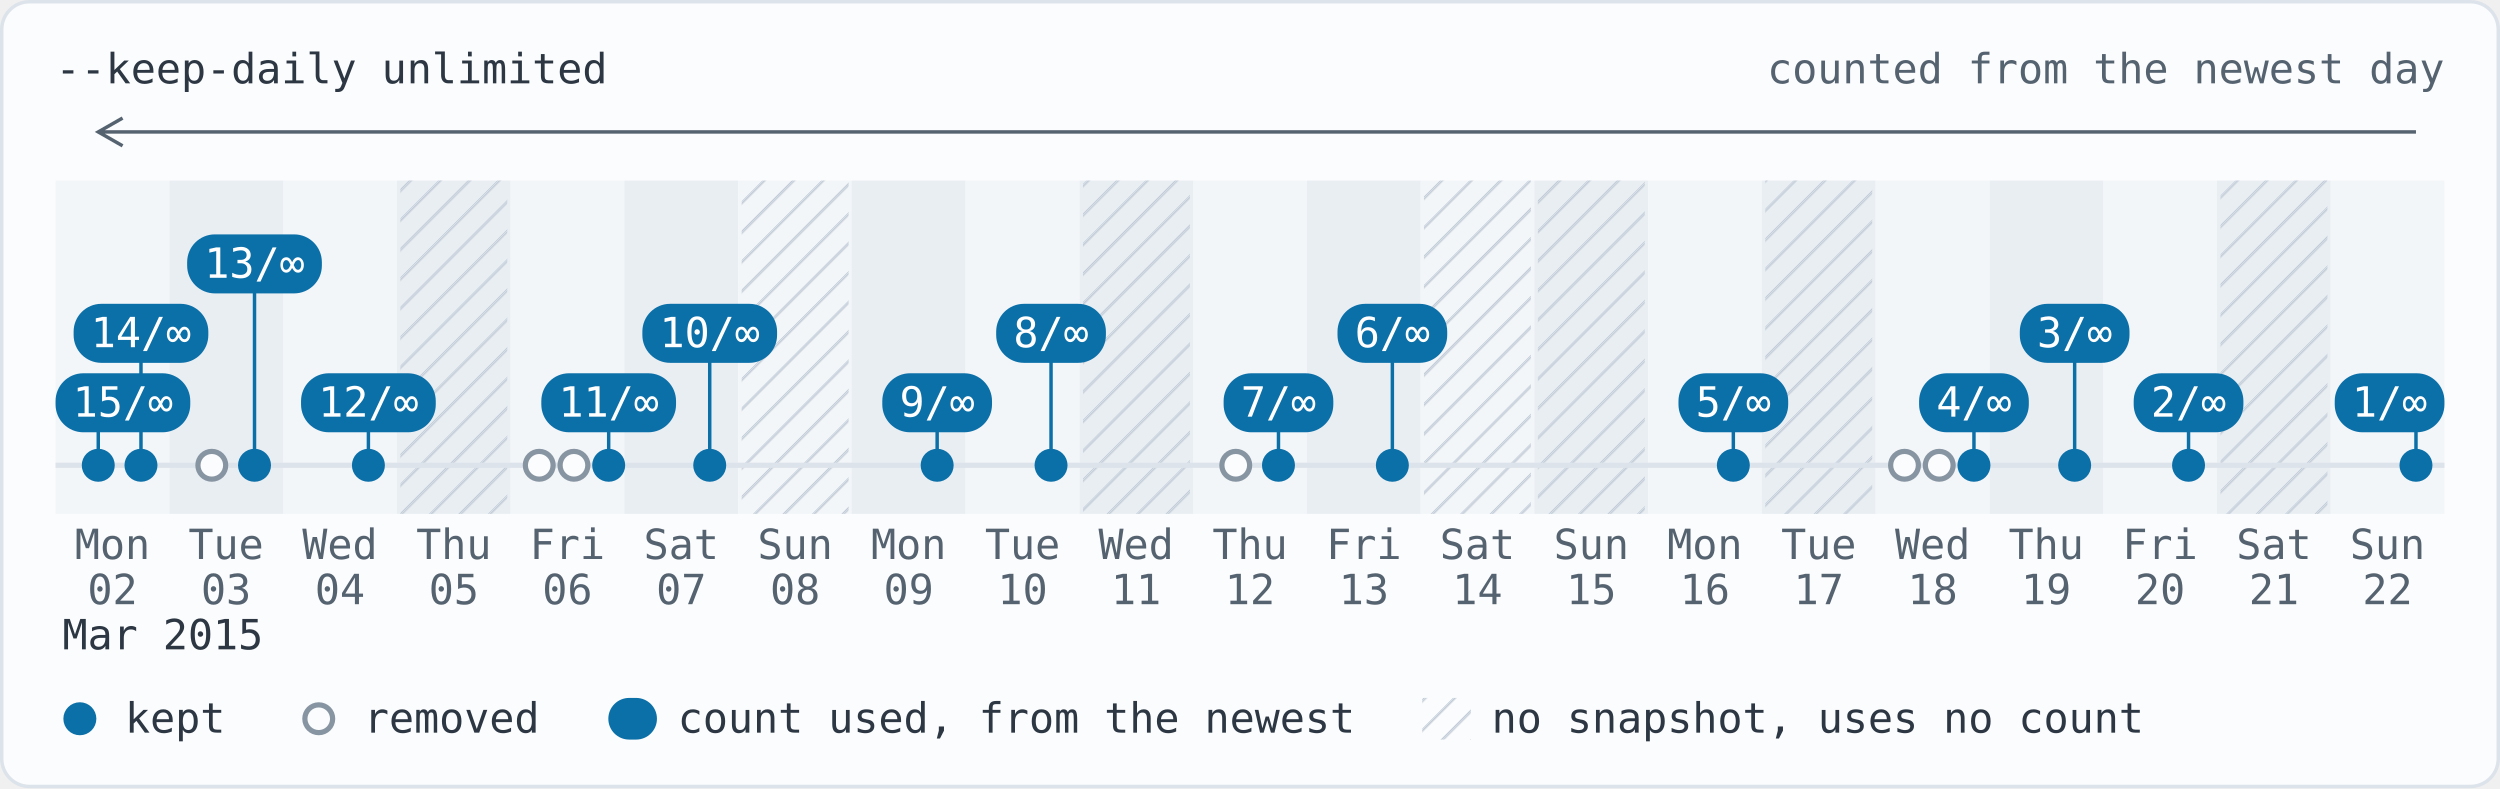
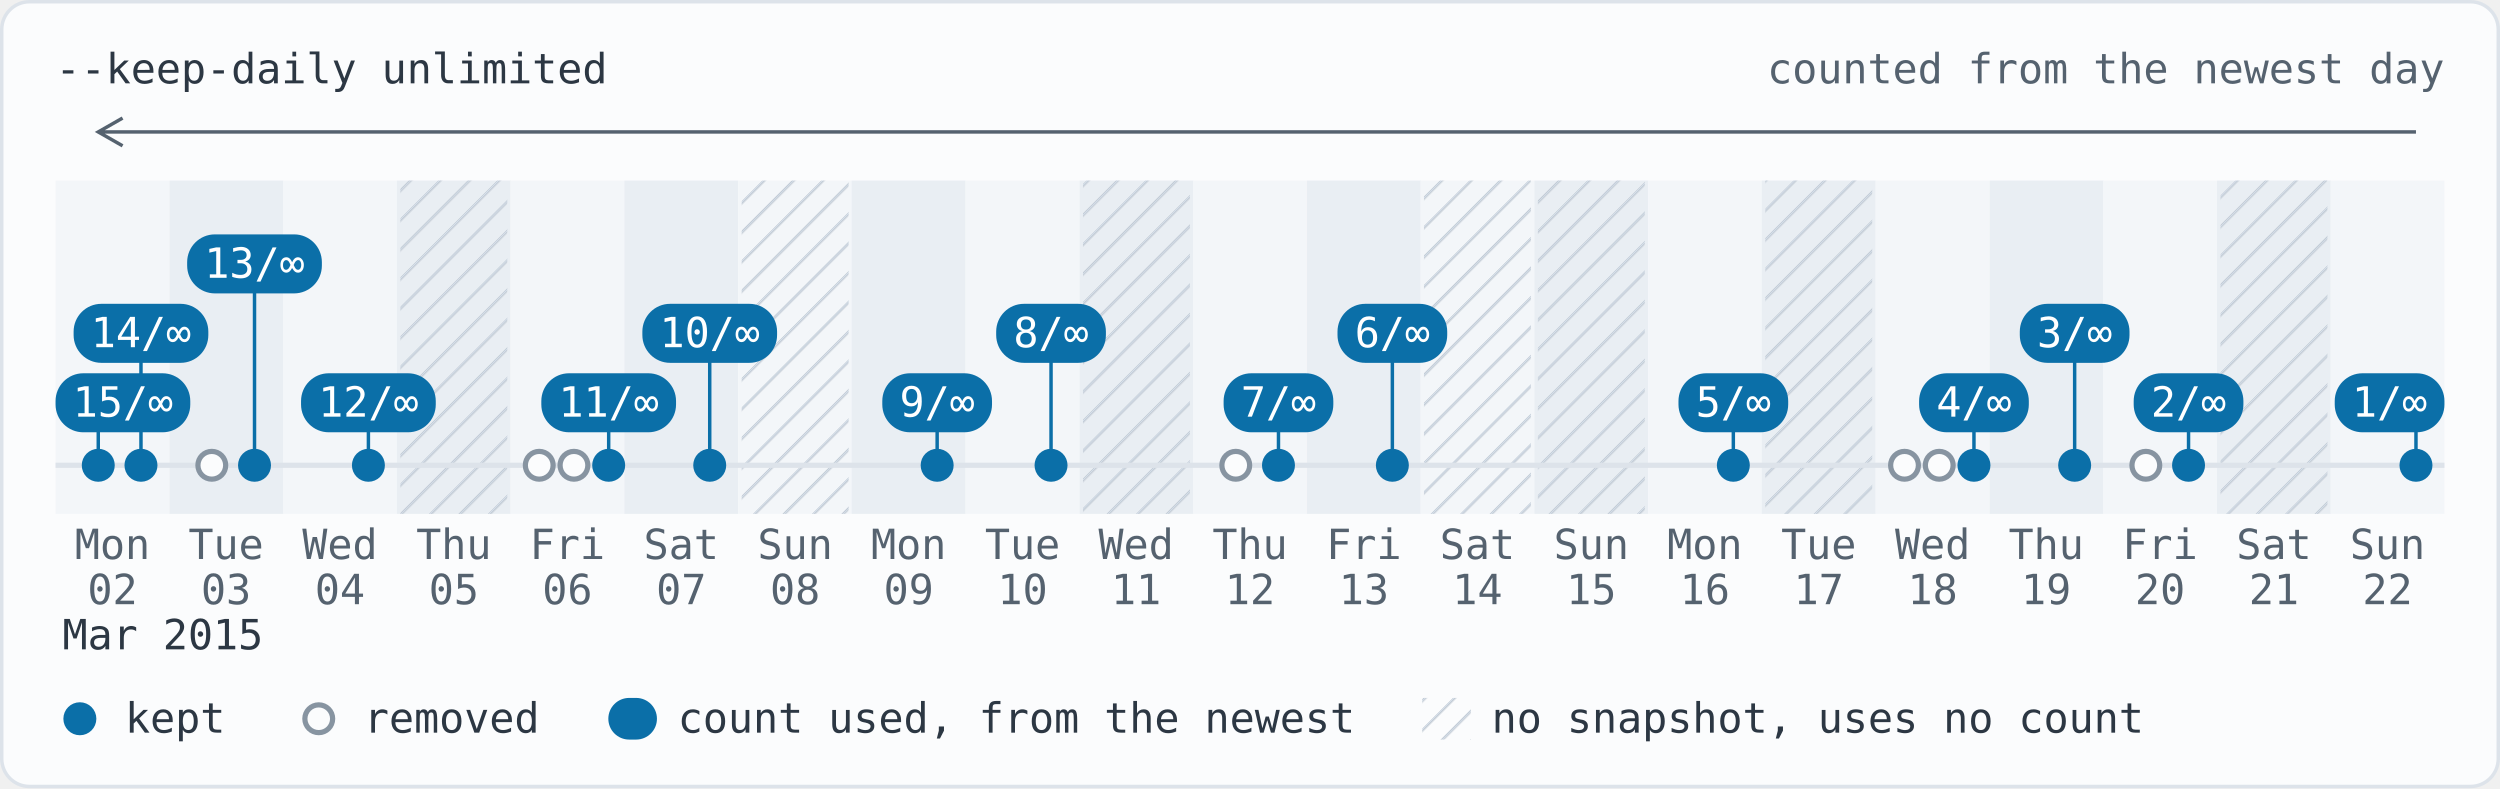
<svg xmlns="http://www.w3.org/2000/svg" viewBox="0 0 720.0 227.0" width="720.0" height="227.0" role="img">
  <style>
text { font-family: ui-monospace, SFMono-Regular, Menlo, Consolas, monospace; font-size: 12px; fill: #2c3743; }
.muted { fill: #55626f; }
.bg { fill: #fbfcfd; stroke: #dde3ea; }
.band, .lane { fill: #f3f6f9; }
.band2 { fill: #e9eef3; }
.fade { fill: #fbfcfd; opacity: 0.65; }
.axis, .sep { stroke: #dde3ea; stroke-width: 1.5; }
.kept { fill: #0b6fa8; stroke: #0b6fa8; stroke-width: 1.5; }
.removed { fill: #fbfcfd; stroke: #8794a1; stroke-width: 1.5; }
.snap { fill: #8794a1; }
.pill { fill: #0b6fa8; }
.on-pill { fill: #ffffff; }
.lead { stroke: #0b6fa8; stroke-width: 1; }
.arrow { stroke: #55626f; fill: none; }
.win { fill: #0b6fa8; fill-opacity: 0.1; stroke: #0b6fa8; stroke-width: 1.5; stroke-dasharray: 5 4; }
.hatch { fill: url(#hatch); }
.hatch-line { stroke: #c3ccd6; stroke-width: 1.5; }
@media (prefers-color-scheme: dark) {
  text { fill: #b4c0cd; }
  .muted { fill: #93a0ae; }
  .bg { fill: #0a0e13; stroke: #232b35; }
  .band, .lane { fill: #10161c; }
  .band2 { fill: #161d25; }
  .fade { fill: #0a0e13; }
  .axis, .sep { stroke: #232b35; }
  .kept { fill: #8be4f5; stroke: #8be4f5; }
  .removed { fill: #0a0e13; stroke: #6b7785; }
  .snap { fill: #6b7785; }
  .pill { fill: #8be4f5; }
  .on-pill { fill: #0a0e13; }
  .lead { stroke: #8be4f5; }
  .arrow { stroke: #93a0ae; }
  .win { fill: #8be4f5; stroke: #8be4f5; }
  .hatch-line { stroke: #3a4552; }
}
</style>
  <defs>
    <pattern id="hatch" width="6" height="6" patternUnits="userSpaceOnUse" patternTransform="rotate(45)">
      <line x1="0" y1="0" x2="0" y2="6" class="hatch-line" />
    </pattern>
  </defs>
  <rect x="0.5" y="0.5" width="719.0" height="226.0" rx="8" class="bg" />
  <text x="16.0" y="24.0" class="" text-anchor="start">--keep-daily unlimited</text>
  <text x="704.0" y="24.0" class="muted" text-anchor="end">counted from the newest day</text>
  <path d="M 695.8 38 H 28.3 m 7 -4 l -7 4 l 7 4" class="arrow" />
  <rect x="16.0" y="52.0" width="32.8" height="96.0" class="band" />
  <rect x="48.8" y="52.0" width="32.8" height="96.0" class="band2" />
  <rect x="81.5" y="52.0" width="32.8" height="96.0" class="band" />
  <rect x="114.3" y="52.0" width="32.8" height="96.0" class="band2" />
  <rect x="147.0" y="52.0" width="32.8" height="96.0" class="band" />
  <rect x="179.8" y="52.0" width="32.8" height="96.0" class="band2" />
  <rect x="212.6" y="52.0" width="32.8" height="96.0" class="band" />
  <rect x="245.3" y="52.0" width="32.8" height="96.0" class="band2" />
  <rect x="278.1" y="52.0" width="32.8" height="96.0" class="band" />
  <rect x="310.9" y="52.0" width="32.8" height="96.0" class="band2" />
  <rect x="343.6" y="52.0" width="32.8" height="96.0" class="band" />
  <rect x="376.4" y="52.0" width="32.8" height="96.0" class="band2" />
  <rect x="409.1" y="52.0" width="32.8" height="96.0" class="band" />
  <rect x="441.9" y="52.0" width="32.8" height="96.0" class="band2" />
  <rect x="474.7" y="52.0" width="32.8" height="96.0" class="band" />
  <rect x="507.4" y="52.0" width="32.8" height="96.0" class="band2" />
  <rect x="540.2" y="52.0" width="32.8" height="96.0" class="band" />
  <rect x="573.0" y="52.0" width="32.8" height="96.0" class="band2" />
  <rect x="605.7" y="52.0" width="32.8" height="96.0" class="band" />
  <rect x="638.5" y="52.0" width="32.8" height="96.0" class="band2" />
  <rect x="671.2" y="52.0" width="32.8" height="96.0" class="band" />
  <rect x="115.3" y="52.0" width="30.8" height="96.0" class="hatch" />
  <rect x="213.6" y="52.0" width="30.8" height="96.0" class="hatch" />
  <rect x="311.9" y="52.0" width="30.8" height="96.0" class="hatch" />
  <rect x="410.1" y="52.0" width="30.8" height="96.0" class="hatch" />
  <rect x="442.9" y="52.0" width="30.8" height="96.0" class="hatch" />
  <rect x="508.4" y="52.0" width="30.8" height="96.0" class="hatch" />
  <rect x="639.5" y="52.0" width="30.8" height="96.0" class="hatch" />
  <line x1="16.0" y1="134.0" x2="704.0" y2="134.0" class="axis" />
  <circle cx="695.8" cy="134.0" r="4.0" class="kept" />
  <circle cx="630.3" cy="134.0" r="4.0" class="kept" />
+   <circle cx="618.0" cy="134.0" r="4.0" class="removed" />
  <circle cx="597.5" cy="134.0" r="4.0" class="kept" />
  <circle cx="568.5" cy="134.0" r="4.0" class="kept" />
  <circle cx="558.5" cy="134.0" r="4.0" class="removed" />
  <circle cx="548.5" cy="134.0" r="4.0" class="removed" />
  <circle cx="499.2" cy="134.0" r="4.0" class="kept" />
  <circle cx="401.0" cy="134.0" r="4.0" class="kept" />
  <circle cx="368.2" cy="134.0" r="4.0" class="kept" />
  <circle cx="355.9" cy="134.0" r="4.0" class="removed" />
  <circle cx="302.7" cy="134.0" r="4.0" class="kept" />
  <circle cx="269.9" cy="134.0" r="4.0" class="kept" />
  <circle cx="204.4" cy="134.0" r="4.0" class="kept" />
  <circle cx="175.3" cy="134.0" r="4.0" class="kept" />
  <circle cx="165.3" cy="134.0" r="4.0" class="removed" />
  <circle cx="155.3" cy="134.0" r="4.0" class="removed" />
  <circle cx="106.1" cy="134.0" r="4.0" class="kept" />
  <circle cx="73.3" cy="134.0" r="4.0" class="kept" />
  <circle cx="61.0" cy="134.0" r="4.0" class="removed" />
  <circle cx="40.6" cy="134.0" r="4.0" class="kept" />
  <circle cx="28.3" cy="134.0" r="4.0" class="kept" />
  <line x1="695.8" y1="116.0" x2="695.8" y2="130.0" class="lead" />
  <rect x="672.4" y="107.5" width="31.6" height="17.0" rx="8" class="pill" />
  <text x="688.2" y="120.0" class="on-pill" text-anchor="middle">1/∞</text>
  <line x1="630.3" y1="116.0" x2="630.3" y2="130.0" class="lead" />
  <rect x="614.5" y="107.5" width="31.6" height="17.0" rx="8" class="pill" />
  <text x="630.3" y="120.0" class="on-pill" text-anchor="middle">2/∞</text>
  <line x1="597.5" y1="96.0" x2="597.5" y2="130.0" class="lead" />
  <rect x="581.7" y="87.5" width="31.6" height="17.0" rx="8" class="pill" />
  <text x="597.5" y="100.0" class="on-pill" text-anchor="middle">3/∞</text>
  <line x1="568.5" y1="116.0" x2="568.5" y2="130.0" class="lead" />
  <rect x="552.7" y="107.5" width="31.6" height="17.0" rx="8" class="pill" />
  <text x="568.5" y="120.0" class="on-pill" text-anchor="middle">4/∞</text>
  <line x1="499.2" y1="116.0" x2="499.2" y2="130.0" class="lead" />
  <rect x="483.4" y="107.5" width="31.6" height="17.0" rx="8" class="pill" />
  <text x="499.2" y="120.0" class="on-pill" text-anchor="middle">5/∞</text>
  <line x1="401.0" y1="96.0" x2="401.0" y2="130.0" class="lead" />
  <rect x="385.2" y="87.5" width="31.6" height="17.0" rx="8" class="pill" />
  <text x="401.0" y="100.0" class="on-pill" text-anchor="middle">6/∞</text>
  <line x1="368.2" y1="116.0" x2="368.2" y2="130.0" class="lead" />
  <rect x="352.4" y="107.5" width="31.6" height="17.0" rx="8" class="pill" />
  <text x="368.2" y="120.0" class="on-pill" text-anchor="middle">7/∞</text>
  <line x1="302.7" y1="96.0" x2="302.7" y2="130.0" class="lead" />
  <rect x="286.9" y="87.5" width="31.6" height="17.0" rx="8" class="pill" />
  <text x="302.7" y="100.0" class="on-pill" text-anchor="middle">8/∞</text>
  <line x1="269.9" y1="116.0" x2="269.9" y2="130.0" class="lead" />
  <rect x="254.1" y="107.5" width="31.6" height="17.0" rx="8" class="pill" />
  <text x="269.9" y="120.0" class="on-pill" text-anchor="middle">9/∞</text>
  <line x1="204.4" y1="96.0" x2="204.4" y2="130.0" class="lead" />
  <rect x="185.0" y="87.5" width="38.8" height="17.0" rx="8" class="pill" />
  <text x="204.4" y="100.0" class="on-pill" text-anchor="middle">10/∞</text>
  <line x1="175.3" y1="116.0" x2="175.3" y2="130.0" class="lead" />
  <rect x="155.9" y="107.5" width="38.8" height="17.0" rx="8" class="pill" />
  <text x="175.3" y="120.0" class="on-pill" text-anchor="middle">11/∞</text>
  <line x1="106.1" y1="116.0" x2="106.1" y2="130.0" class="lead" />
  <rect x="86.7" y="107.5" width="38.8" height="17.0" rx="8" class="pill" />
  <text x="106.1" y="120.0" class="on-pill" text-anchor="middle">12/∞</text>
  <line x1="73.3" y1="76.0" x2="73.3" y2="130.0" class="lead" />
  <rect x="53.9" y="67.5" width="38.8" height="17.0" rx="8" class="pill" />
  <text x="73.3" y="80.0" class="on-pill" text-anchor="middle">13/∞</text>
  <line x1="40.6" y1="96.0" x2="40.6" y2="130.0" class="lead" />
  <rect x="21.2" y="87.5" width="38.8" height="17.0" rx="8" class="pill" />
  <text x="40.6" y="100.0" class="on-pill" text-anchor="middle">14/∞</text>
  <line x1="28.3" y1="116.0" x2="28.3" y2="130.0" class="lead" />
  <rect x="16.0" y="107.5" width="38.8" height="17.0" rx="8" class="pill" />
  <text x="35.4" y="120.0" class="on-pill" text-anchor="middle">15/∞</text>
  <text x="32.4" y="161.0" class="muted" text-anchor="middle">Mon</text>
  <text x="32.4" y="174.0" class="muted" text-anchor="middle">02</text>
  <text x="18.0" y="187.0" class="" text-anchor="start">Mar 2015</text>
  <text x="65.1" y="161.0" class="muted" text-anchor="middle">Tue</text>
  <text x="65.1" y="174.0" class="muted" text-anchor="middle">03</text>
  <text x="97.9" y="161.0" class="muted" text-anchor="middle">Wed</text>
  <text x="97.9" y="174.0" class="muted" text-anchor="middle">04</text>
  <text x="130.7" y="161.0" class="muted" text-anchor="middle">Thu</text>
  <text x="130.7" y="174.0" class="muted" text-anchor="middle">05</text>
  <text x="163.4" y="161.0" class="muted" text-anchor="middle">Fri</text>
  <text x="163.4" y="174.0" class="muted" text-anchor="middle">06</text>
  <text x="196.2" y="161.0" class="muted" text-anchor="middle">Sat</text>
  <text x="196.2" y="174.0" class="muted" text-anchor="middle">07</text>
  <text x="229.0" y="161.0" class="muted" text-anchor="middle">Sun</text>
  <text x="229.0" y="174.0" class="muted" text-anchor="middle">08</text>
  <text x="261.7" y="161.0" class="muted" text-anchor="middle">Mon</text>
  <text x="261.7" y="174.0" class="muted" text-anchor="middle">09</text>
  <text x="294.5" y="161.0" class="muted" text-anchor="middle">Tue</text>
  <text x="294.5" y="174.0" class="muted" text-anchor="middle">10</text>
  <text x="327.2" y="161.0" class="muted" text-anchor="middle">Wed</text>
  <text x="327.2" y="174.0" class="muted" text-anchor="middle">11</text>
  <text x="360.0" y="161.0" class="muted" text-anchor="middle">Thu</text>
  <text x="360.0" y="174.0" class="muted" text-anchor="middle">12</text>
  <text x="392.8" y="161.0" class="muted" text-anchor="middle">Fri</text>
  <text x="392.8" y="174.0" class="muted" text-anchor="middle">13</text>
  <text x="425.5" y="161.0" class="muted" text-anchor="middle">Sat</text>
  <text x="425.5" y="174.0" class="muted" text-anchor="middle">14</text>
  <text x="458.3" y="161.0" class="muted" text-anchor="middle">Sun</text>
  <text x="458.3" y="174.0" class="muted" text-anchor="middle">15</text>
  <text x="491.0" y="161.0" class="muted" text-anchor="middle">Mon</text>
  <text x="491.0" y="174.0" class="muted" text-anchor="middle">16</text>
  <text x="523.8" y="161.0" class="muted" text-anchor="middle">Tue</text>
  <text x="523.8" y="174.0" class="muted" text-anchor="middle">17</text>
  <text x="556.6" y="161.0" class="muted" text-anchor="middle">Wed</text>
  <text x="556.6" y="174.0" class="muted" text-anchor="middle">18</text>
  <text x="589.3" y="161.0" class="muted" text-anchor="middle">Thu</text>
  <text x="589.3" y="174.0" class="muted" text-anchor="middle">19</text>
  <text x="622.1" y="161.0" class="muted" text-anchor="middle">Fri</text>
  <text x="622.1" y="174.0" class="muted" text-anchor="middle">20</text>
  <text x="654.9" y="161.0" class="muted" text-anchor="middle">Sat</text>
  <text x="654.9" y="174.0" class="muted" text-anchor="middle">21</text>
  <text x="687.6" y="161.0" class="muted" text-anchor="middle">Sun</text>
  <text x="687.6" y="174.0" class="muted" text-anchor="middle">22</text>
  <circle cx="23.0" cy="207.0" r="4.0" class="kept" />
  <text x="36.0" y="211.0" class="" text-anchor="start">kept</text>
  <circle cx="91.8" cy="207.0" r="4.0" class="removed" />
  <text x="104.8" y="211.0" class="" text-anchor="start">removed</text>
  <rect x="175.2" y="201.0" width="14" height="12" rx="6" class="pill" />
  <text x="195.2" y="211.0" class="" text-anchor="start">count used, from the newest</text>
  <rect x="409.6" y="201.0" width="14.0" height="12.0" class="hatch" />
  <text x="429.6" y="211.0" class="" text-anchor="start">no snapshot, uses no count</text>
</svg>
